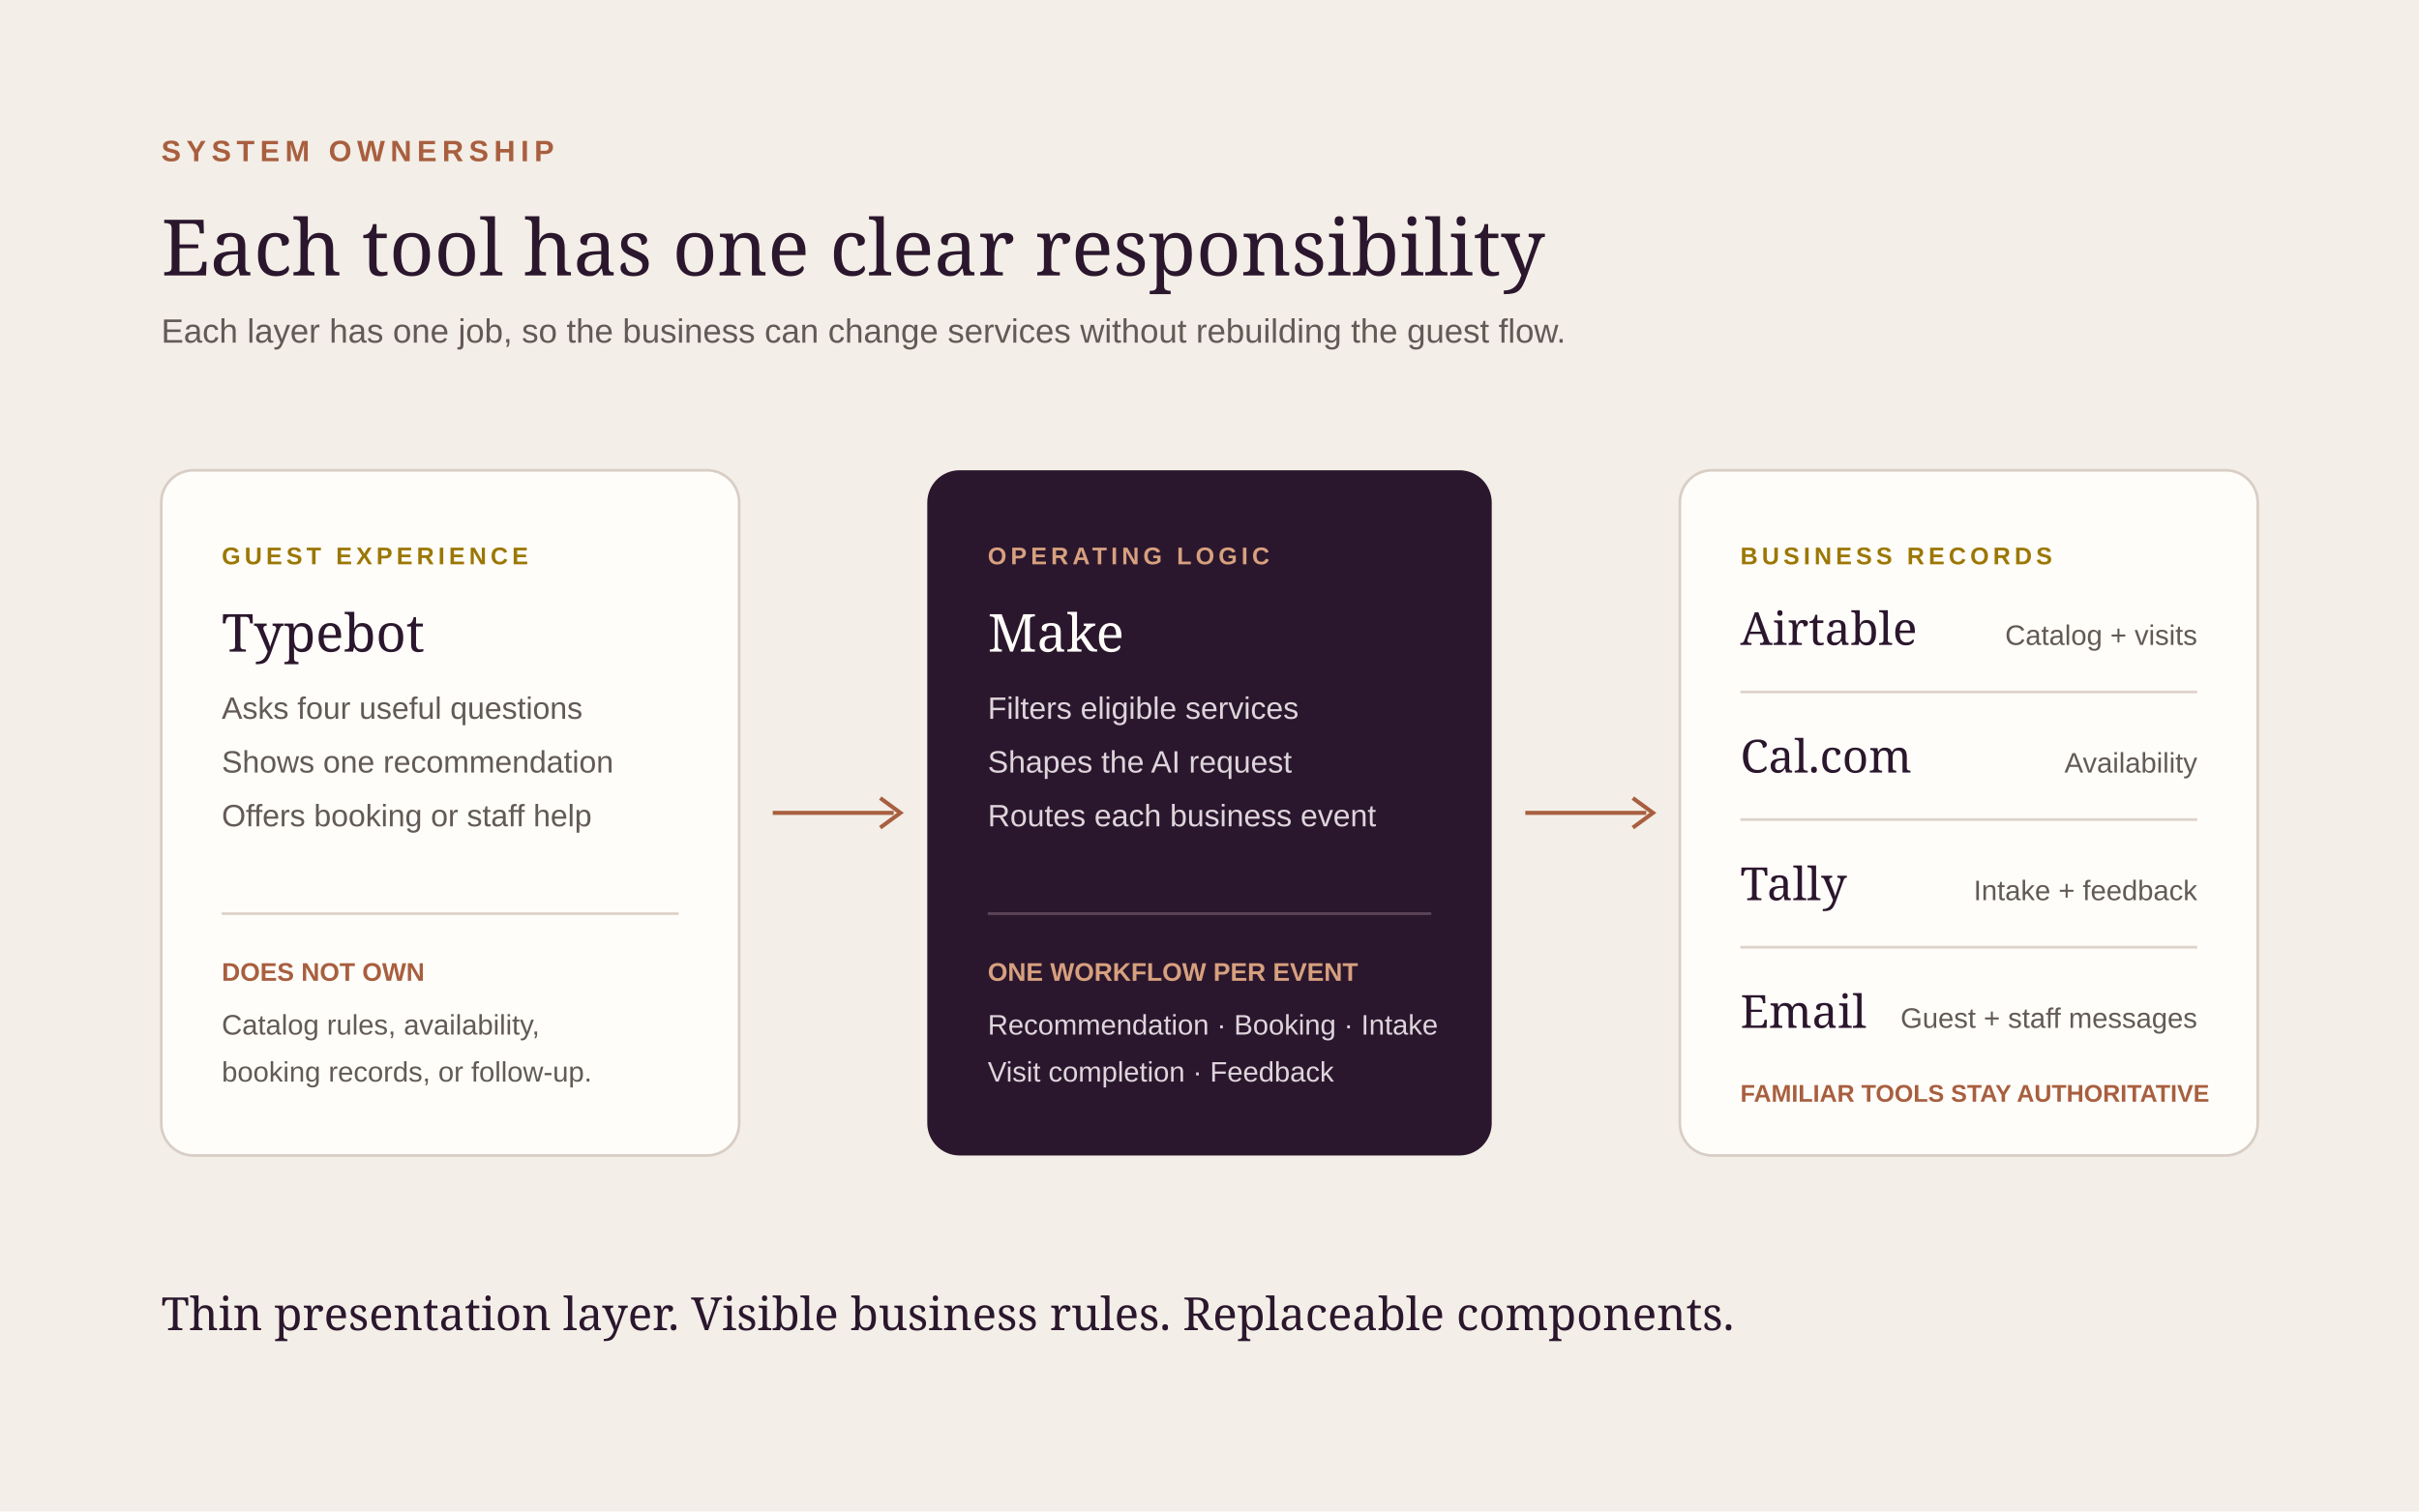
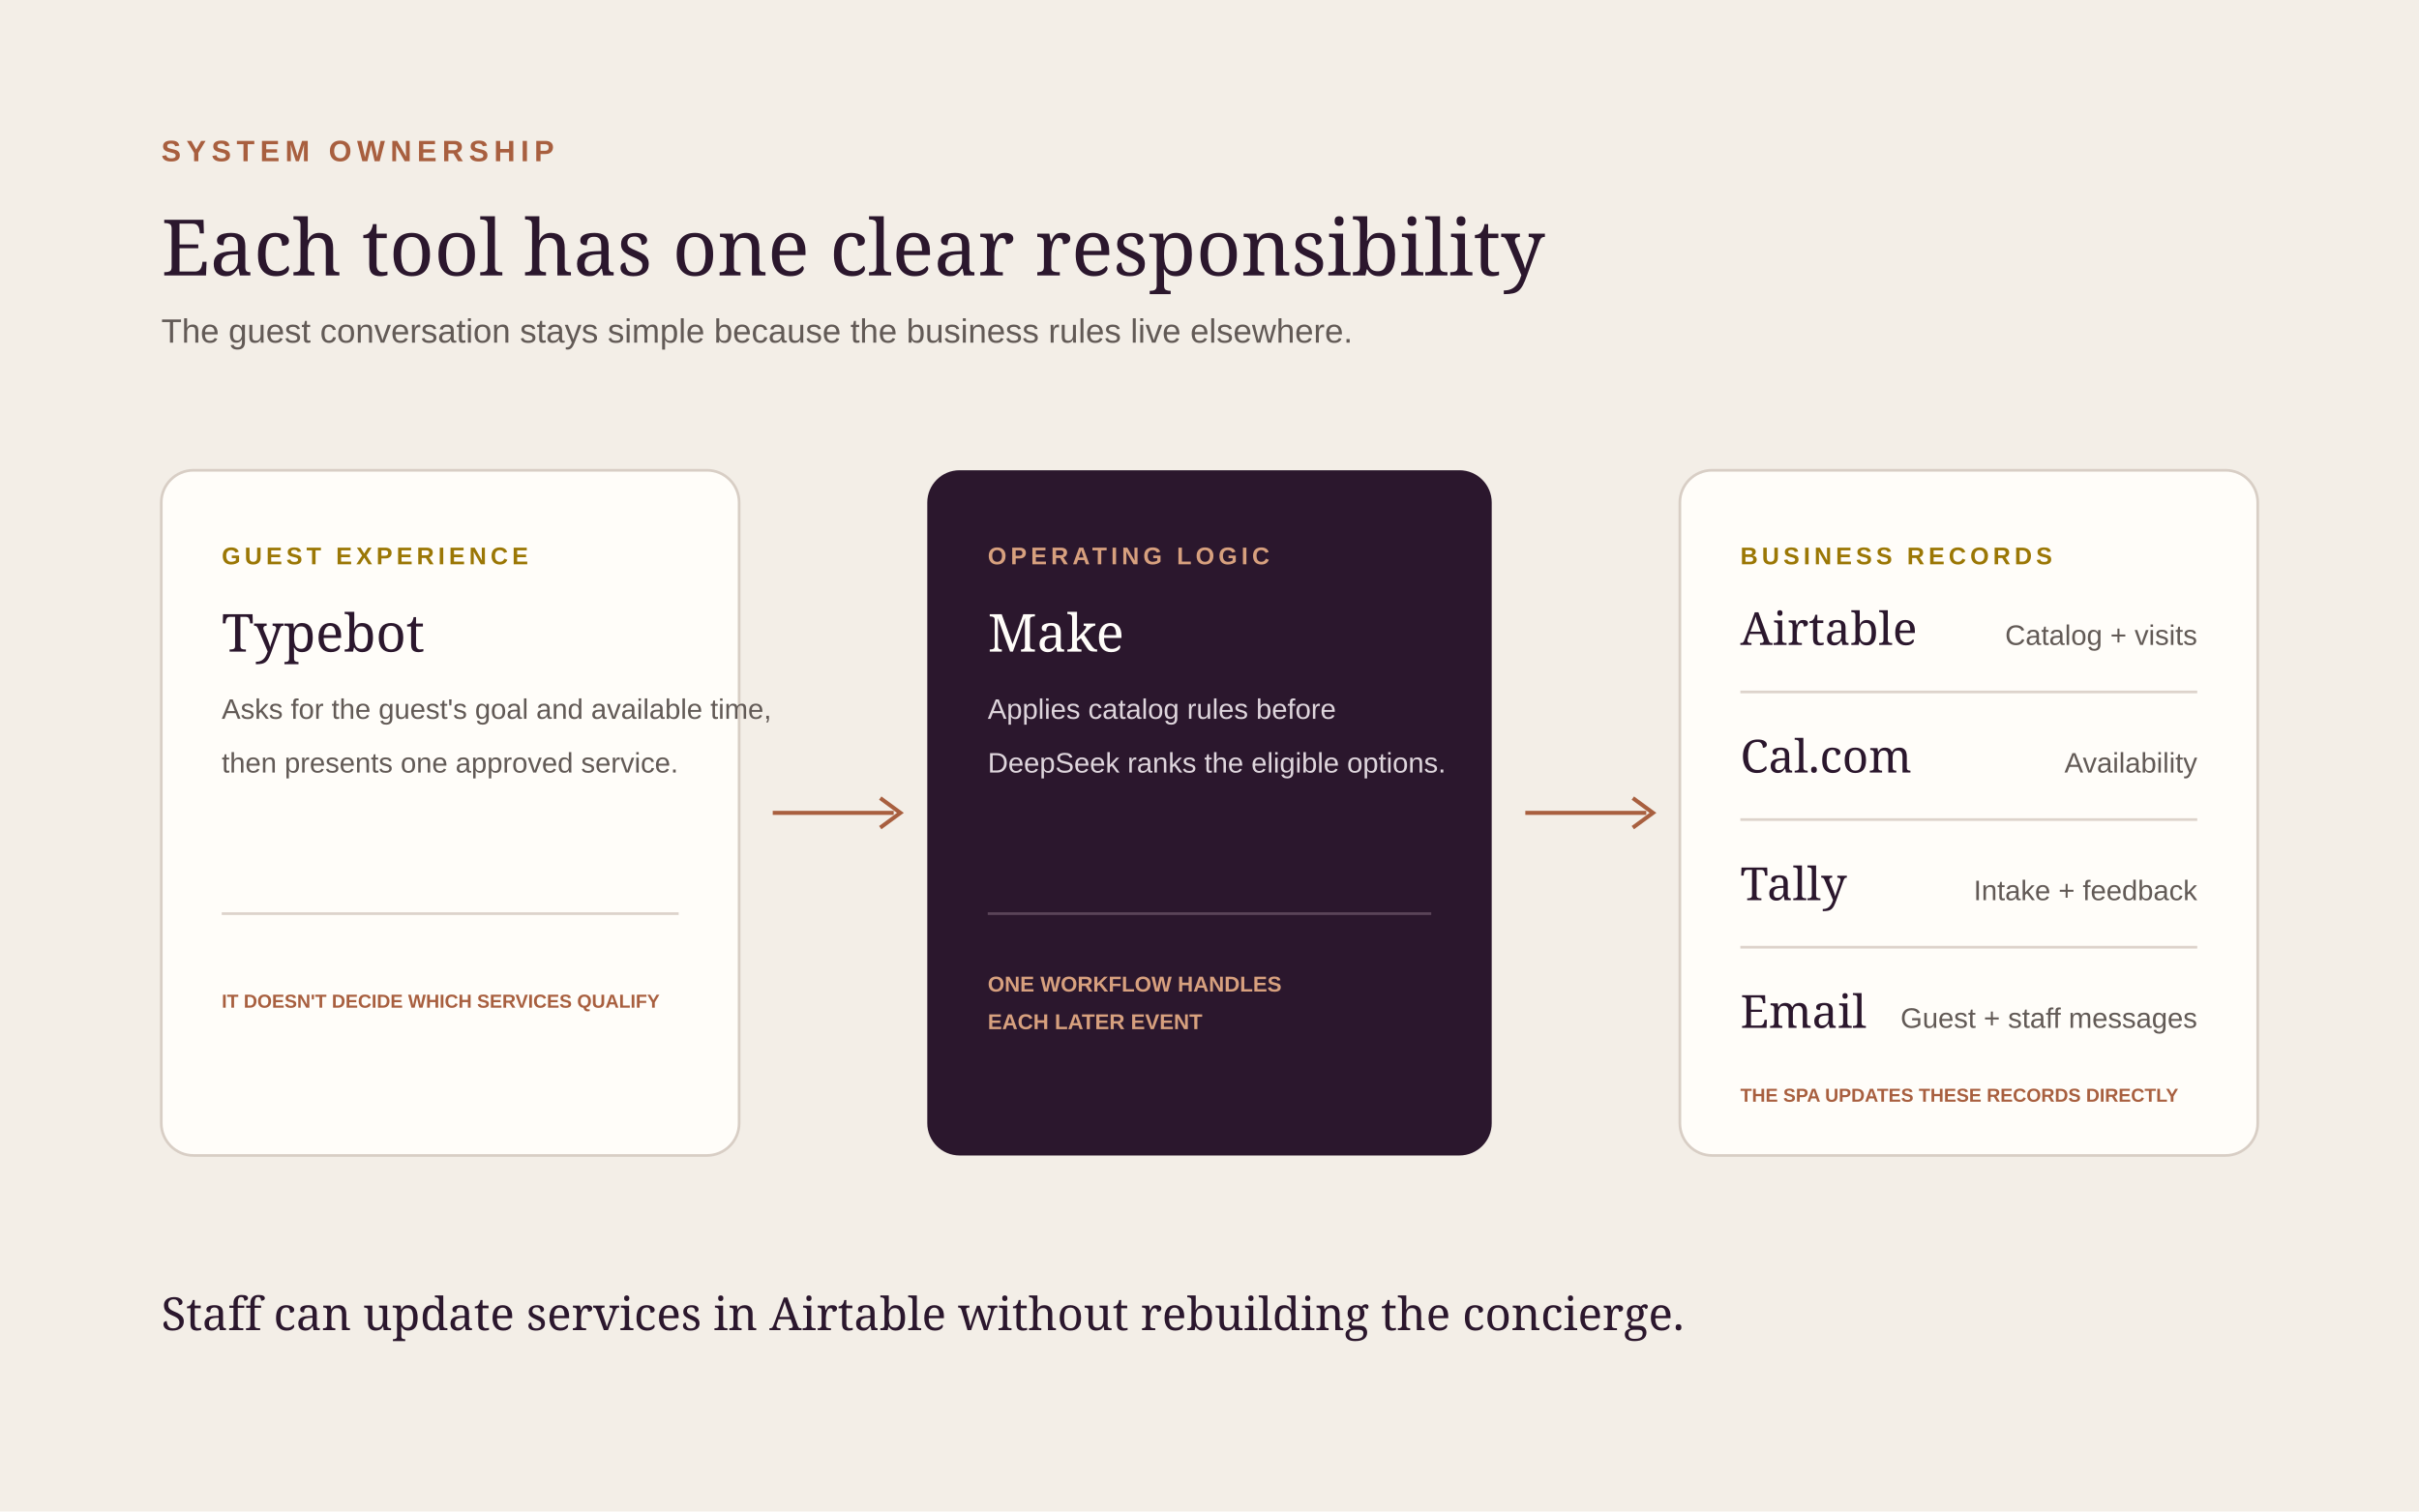
<svg xmlns="http://www.w3.org/2000/svg" width="1800" height="1125" viewBox="0 0 1800 1125">
  <rect width="1800" height="1125" fill="#f3eee7" />
  <text x="120" y="120" fill="#a85f3f" font-family="Helvetica Neue, Arial, sans-serif" font-size="22" font-weight="700" letter-spacing="4">SYSTEM OWNERSHIP</text>
  <text x="120" y="205" fill="#2b172d" font-family="Georgia, serif" font-size="58">Each tool has one clear responsibility</text>
-   <text x="120" y="255" fill="#625a56" font-family="Helvetica Neue, Arial, sans-serif" font-size="25">Each layer has one job, so the business can change services without rebuilding the guest flow.</text>
+   <text x="120" y="255" fill="#625a56" font-family="Helvetica Neue, Arial, sans-serif" font-size="25">The guest conversation stays simple because the business rules live elsewhere.</text>
  <rect x="120" y="350" width="430" height="510" rx="24" fill="#fffdf9" stroke="#d8cec5" stroke-width="2" />
  <text x="165" y="420" fill="#9b7705" font-family="Helvetica Neue, Arial, sans-serif" font-size="18" font-weight="700" letter-spacing="3">GUEST EXPERIENCE</text>
  <text x="165" y="485" fill="#2b172d" font-family="Georgia, serif" font-size="39">Typebot</text>
-   <text x="165" y="535" fill="#625a56" font-family="Helvetica Neue, Arial, sans-serif" font-size="23">Asks four useful questions</text>
-   <text x="165" y="575" fill="#625a56" font-family="Helvetica Neue, Arial, sans-serif" font-size="23">Shows one recommendation</text>
-   <text x="165" y="615" fill="#625a56" font-family="Helvetica Neue, Arial, sans-serif" font-size="23">Offers booking or staff help</text>
+   <text x="165" y="535" fill="#625a56" font-family="Helvetica Neue, Arial, sans-serif" font-size="21">Asks for the guest's goal and available time,</text>
+   <text x="165" y="575" fill="#625a56" font-family="Helvetica Neue, Arial, sans-serif" font-size="21">then presents one approved service.</text>
  <line x1="165" y1="680" x2="505" y2="680" stroke="#ddd3cb" stroke-width="2" />
-   <text x="165" y="730" fill="#a85f3f" font-family="Helvetica Neue, Arial, sans-serif" font-size="19" font-weight="700">DOES NOT OWN</text>
-   <text x="165" y="770" fill="#625a56" font-family="Helvetica Neue, Arial, sans-serif" font-size="21">Catalog rules, availability,</text>
-   <text x="165" y="805" fill="#625a56" font-family="Helvetica Neue, Arial, sans-serif" font-size="21">booking records, or follow-up.</text>
+   <text x="165" y="750" fill="#a85f3f" font-family="Helvetica Neue, Arial, sans-serif" font-size="14" font-weight="700">IT DOESN'T DECIDE WHICH SERVICES QUALIFY</text>
  <path d="M575 605h90" stroke="#a85f3f" stroke-width="3" />
  <path d="m655 594 15 11-15 11" fill="none" stroke="#a85f3f" stroke-width="3" />
  <rect x="690" y="350" width="420" height="510" rx="24" fill="#2b172d" />
  <text x="735" y="420" fill="#d7a07e" font-family="Helvetica Neue, Arial, sans-serif" font-size="18" font-weight="700" letter-spacing="3">OPERATING LOGIC</text>
  <text x="735" y="485" fill="#fffdf9" font-family="Georgia, serif" font-size="39">Make</text>
-   <text x="735" y="535" fill="#ded5dc" font-family="Helvetica Neue, Arial, sans-serif" font-size="23">Filters eligible services</text>
-   <text x="735" y="575" fill="#ded5dc" font-family="Helvetica Neue, Arial, sans-serif" font-size="23">Shapes the AI request</text>
-   <text x="735" y="615" fill="#ded5dc" font-family="Helvetica Neue, Arial, sans-serif" font-size="23">Routes each business event</text>
+   <text x="735" y="535" fill="#ded5dc" font-family="Helvetica Neue, Arial, sans-serif" font-size="21">Applies catalog rules before</text>
+   <text x="735" y="575" fill="#ded5dc" font-family="Helvetica Neue, Arial, sans-serif" font-size="21">DeepSeek ranks the eligible options.</text>
  <line x1="735" y1="680" x2="1065" y2="680" stroke="#5b4459" stroke-width="2" />
-   <text x="735" y="730" fill="#d7a07e" font-family="Helvetica Neue, Arial, sans-serif" font-size="19" font-weight="700">ONE WORKFLOW PER EVENT</text>
-   <text x="735" y="770" fill="#ded5dc" font-family="Helvetica Neue, Arial, sans-serif" font-size="21">Recommendation · Booking · Intake</text>
-   <text x="735" y="805" fill="#ded5dc" font-family="Helvetica Neue, Arial, sans-serif" font-size="21">Visit completion · Feedback</text>
+   <text x="735" y="738" fill="#d7a07e" font-family="Helvetica Neue, Arial, sans-serif" font-size="16" font-weight="700">ONE WORKFLOW HANDLES</text>
+   <text x="735" y="766" fill="#d7a07e" font-family="Helvetica Neue, Arial, sans-serif" font-size="16" font-weight="700">EACH LATER EVENT</text>
  <path d="M1135 605h90" stroke="#a85f3f" stroke-width="3" />
  <path d="m1215 594 15 11-15 11" fill="none" stroke="#a85f3f" stroke-width="3" />
  <rect x="1250" y="350" width="430" height="510" rx="24" fill="#fffdf9" stroke="#d8cec5" stroke-width="2" />
  <text x="1295" y="420" fill="#9b7705" font-family="Helvetica Neue, Arial, sans-serif" font-size="18" font-weight="700" letter-spacing="3">BUSINESS RECORDS</text>
  <text x="1295" y="480" fill="#2b172d" font-family="Georgia, serif" font-size="34">Airtable</text>
  <text x="1635" y="480" fill="#625a56" text-anchor="end" font-family="Helvetica Neue, Arial, sans-serif" font-size="21">Catalog + visits</text>
  <line x1="1295" y1="515" x2="1635" y2="515" stroke="#ddd3cb" stroke-width="2" />
  <text x="1295" y="575" fill="#2b172d" font-family="Georgia, serif" font-size="34">Cal.com</text>
  <text x="1635" y="575" fill="#625a56" text-anchor="end" font-family="Helvetica Neue, Arial, sans-serif" font-size="21">Availability</text>
  <line x1="1295" y1="610" x2="1635" y2="610" stroke="#ddd3cb" stroke-width="2" />
  <text x="1295" y="670" fill="#2b172d" font-family="Georgia, serif" font-size="34">Tally</text>
  <text x="1635" y="670" fill="#625a56" text-anchor="end" font-family="Helvetica Neue, Arial, sans-serif" font-size="21">Intake + feedback</text>
  <line x1="1295" y1="705" x2="1635" y2="705" stroke="#ddd3cb" stroke-width="2" />
  <text x="1295" y="765" fill="#2b172d" font-family="Georgia, serif" font-size="34">Email</text>
  <text x="1635" y="765" fill="#625a56" text-anchor="end" font-family="Helvetica Neue, Arial, sans-serif" font-size="21">Guest + staff messages</text>
-   <text x="1295" y="820" fill="#a85f3f" font-family="Helvetica Neue, Arial, sans-serif" font-size="18" font-weight="700">FAMILIAR TOOLS STAY AUTHORITATIVE</text>
-   <text x="120" y="990" fill="#2b172d" font-family="Georgia, serif" font-size="34">Thin presentation layer. Visible business rules. Replaceable components.</text>
+   <text x="1295" y="820" fill="#a85f3f" font-family="Helvetica Neue, Arial, sans-serif" font-size="14" font-weight="700">THE SPA UPDATES THESE RECORDS DIRECTLY</text>
+   <text x="120" y="990" fill="#2b172d" font-family="Georgia, serif" font-size="34">Staff can update services in Airtable without rebuilding the concierge.</text>
</svg>
